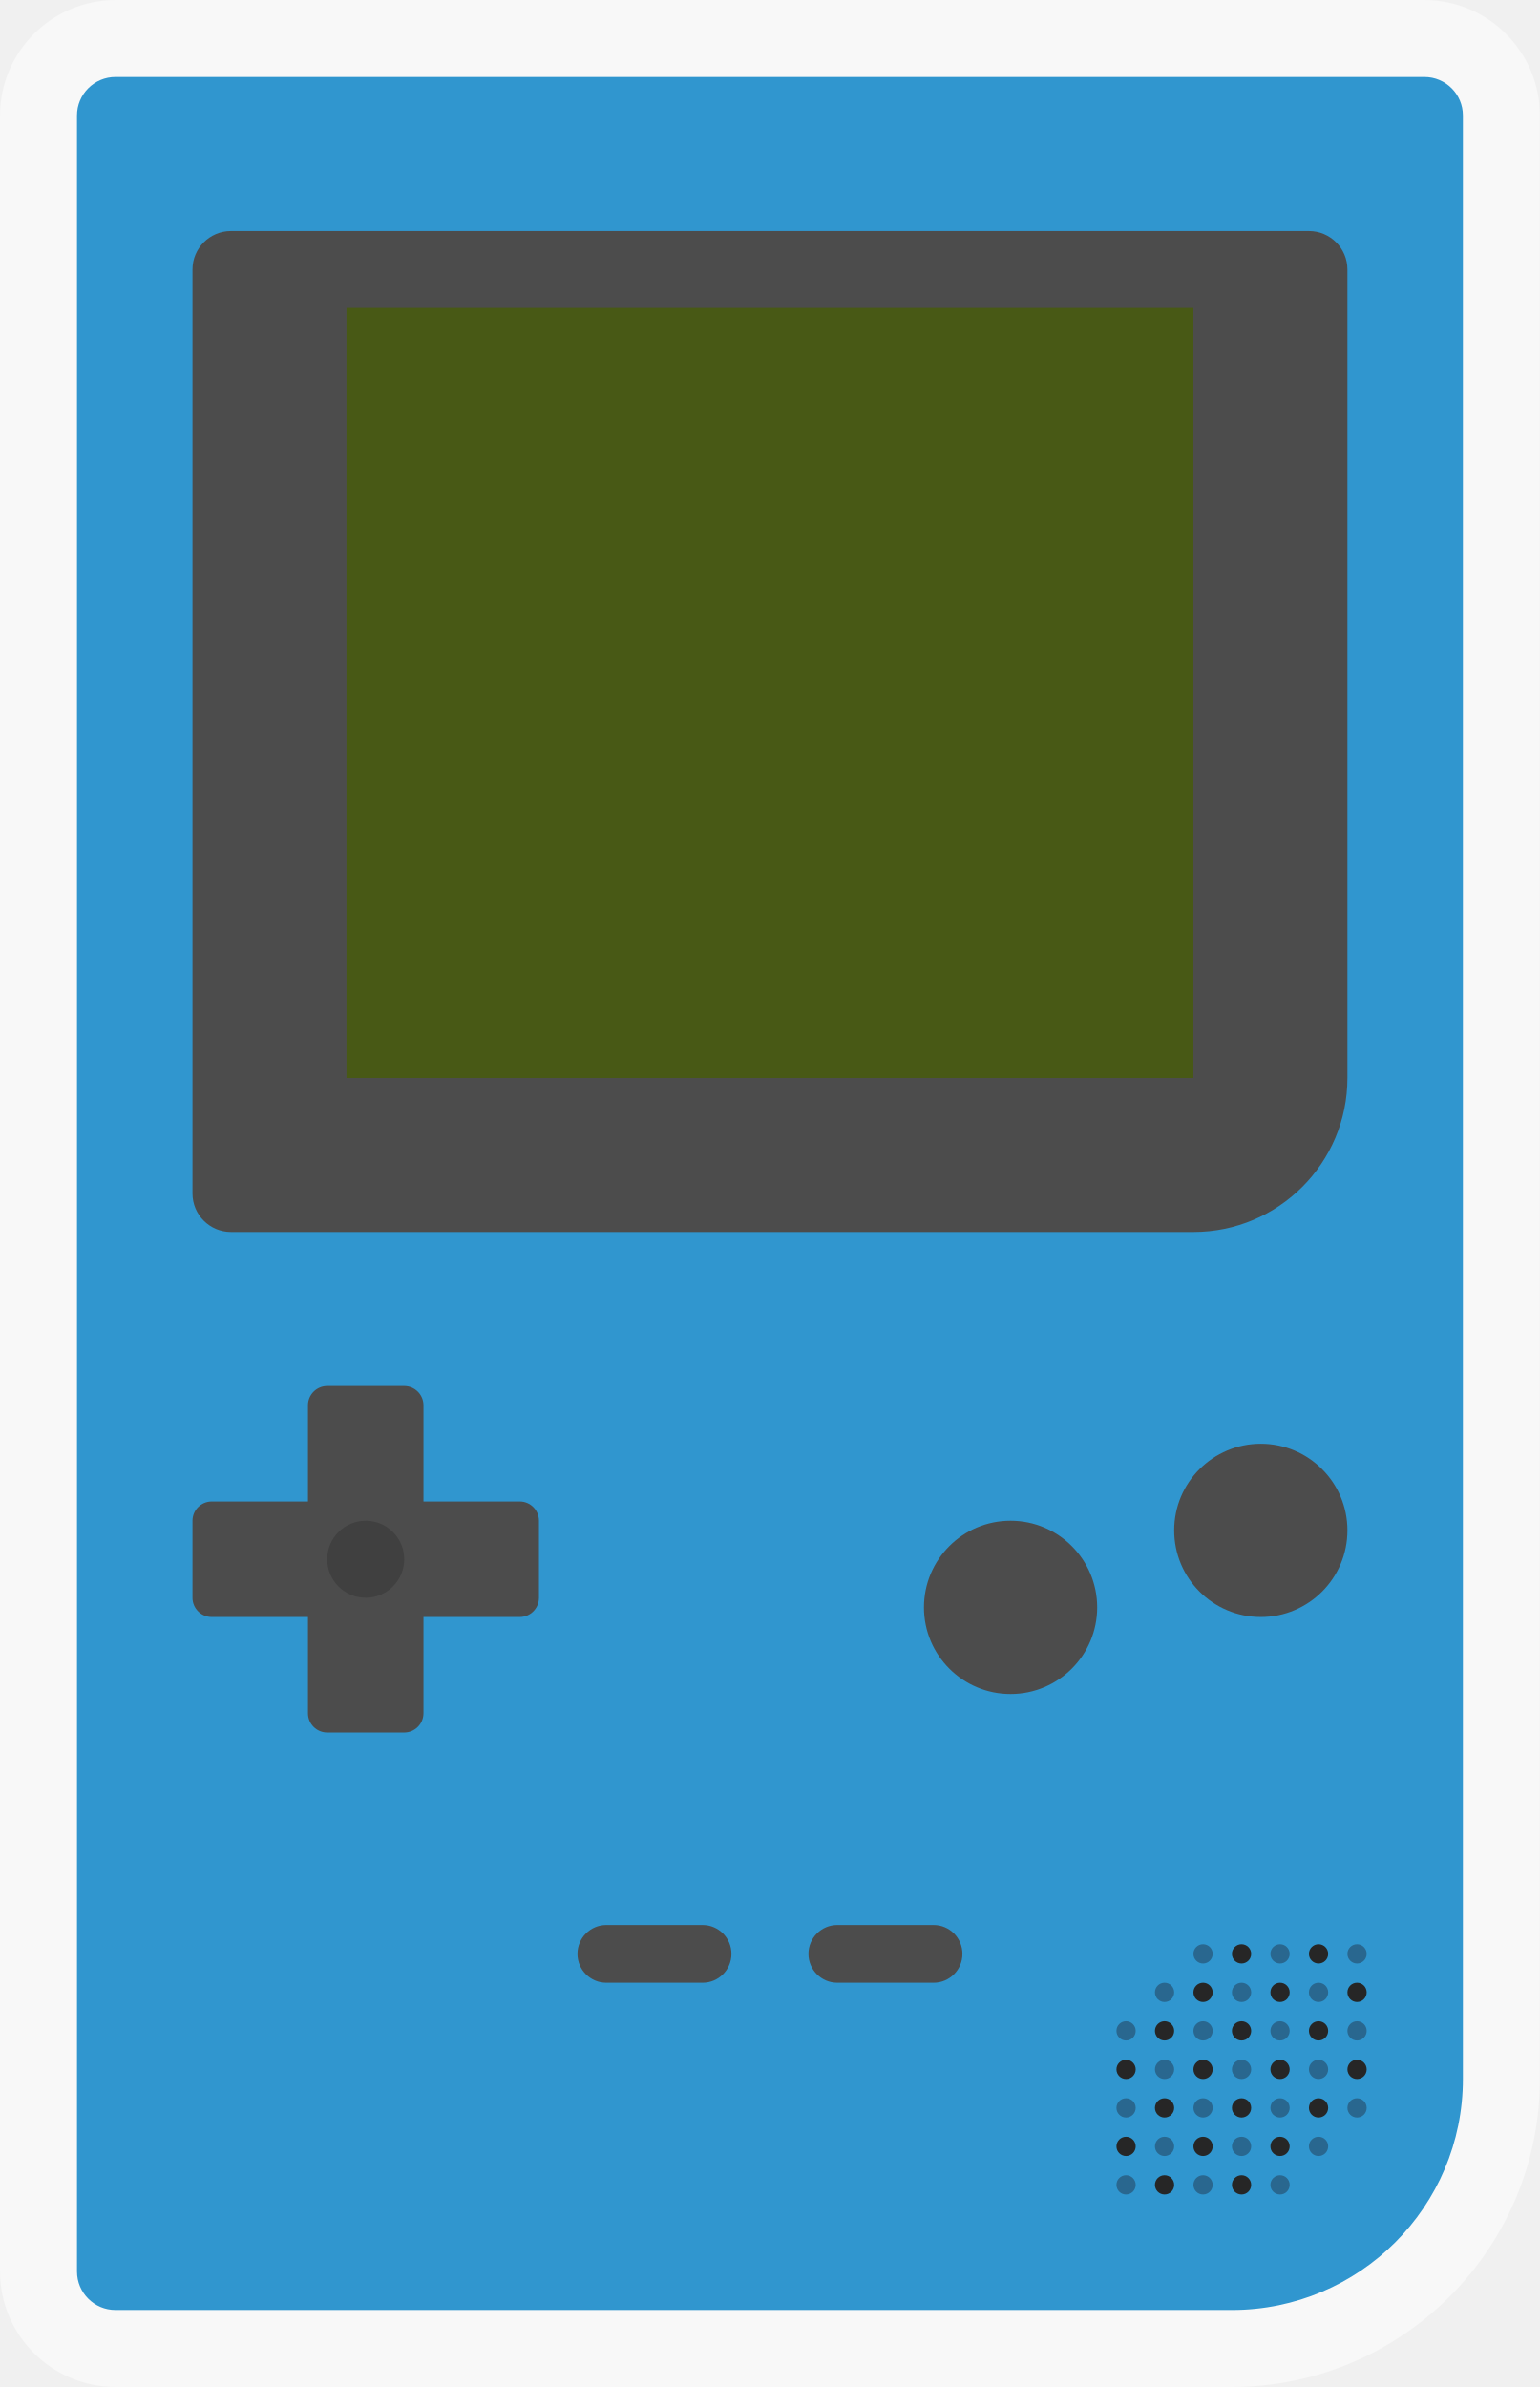
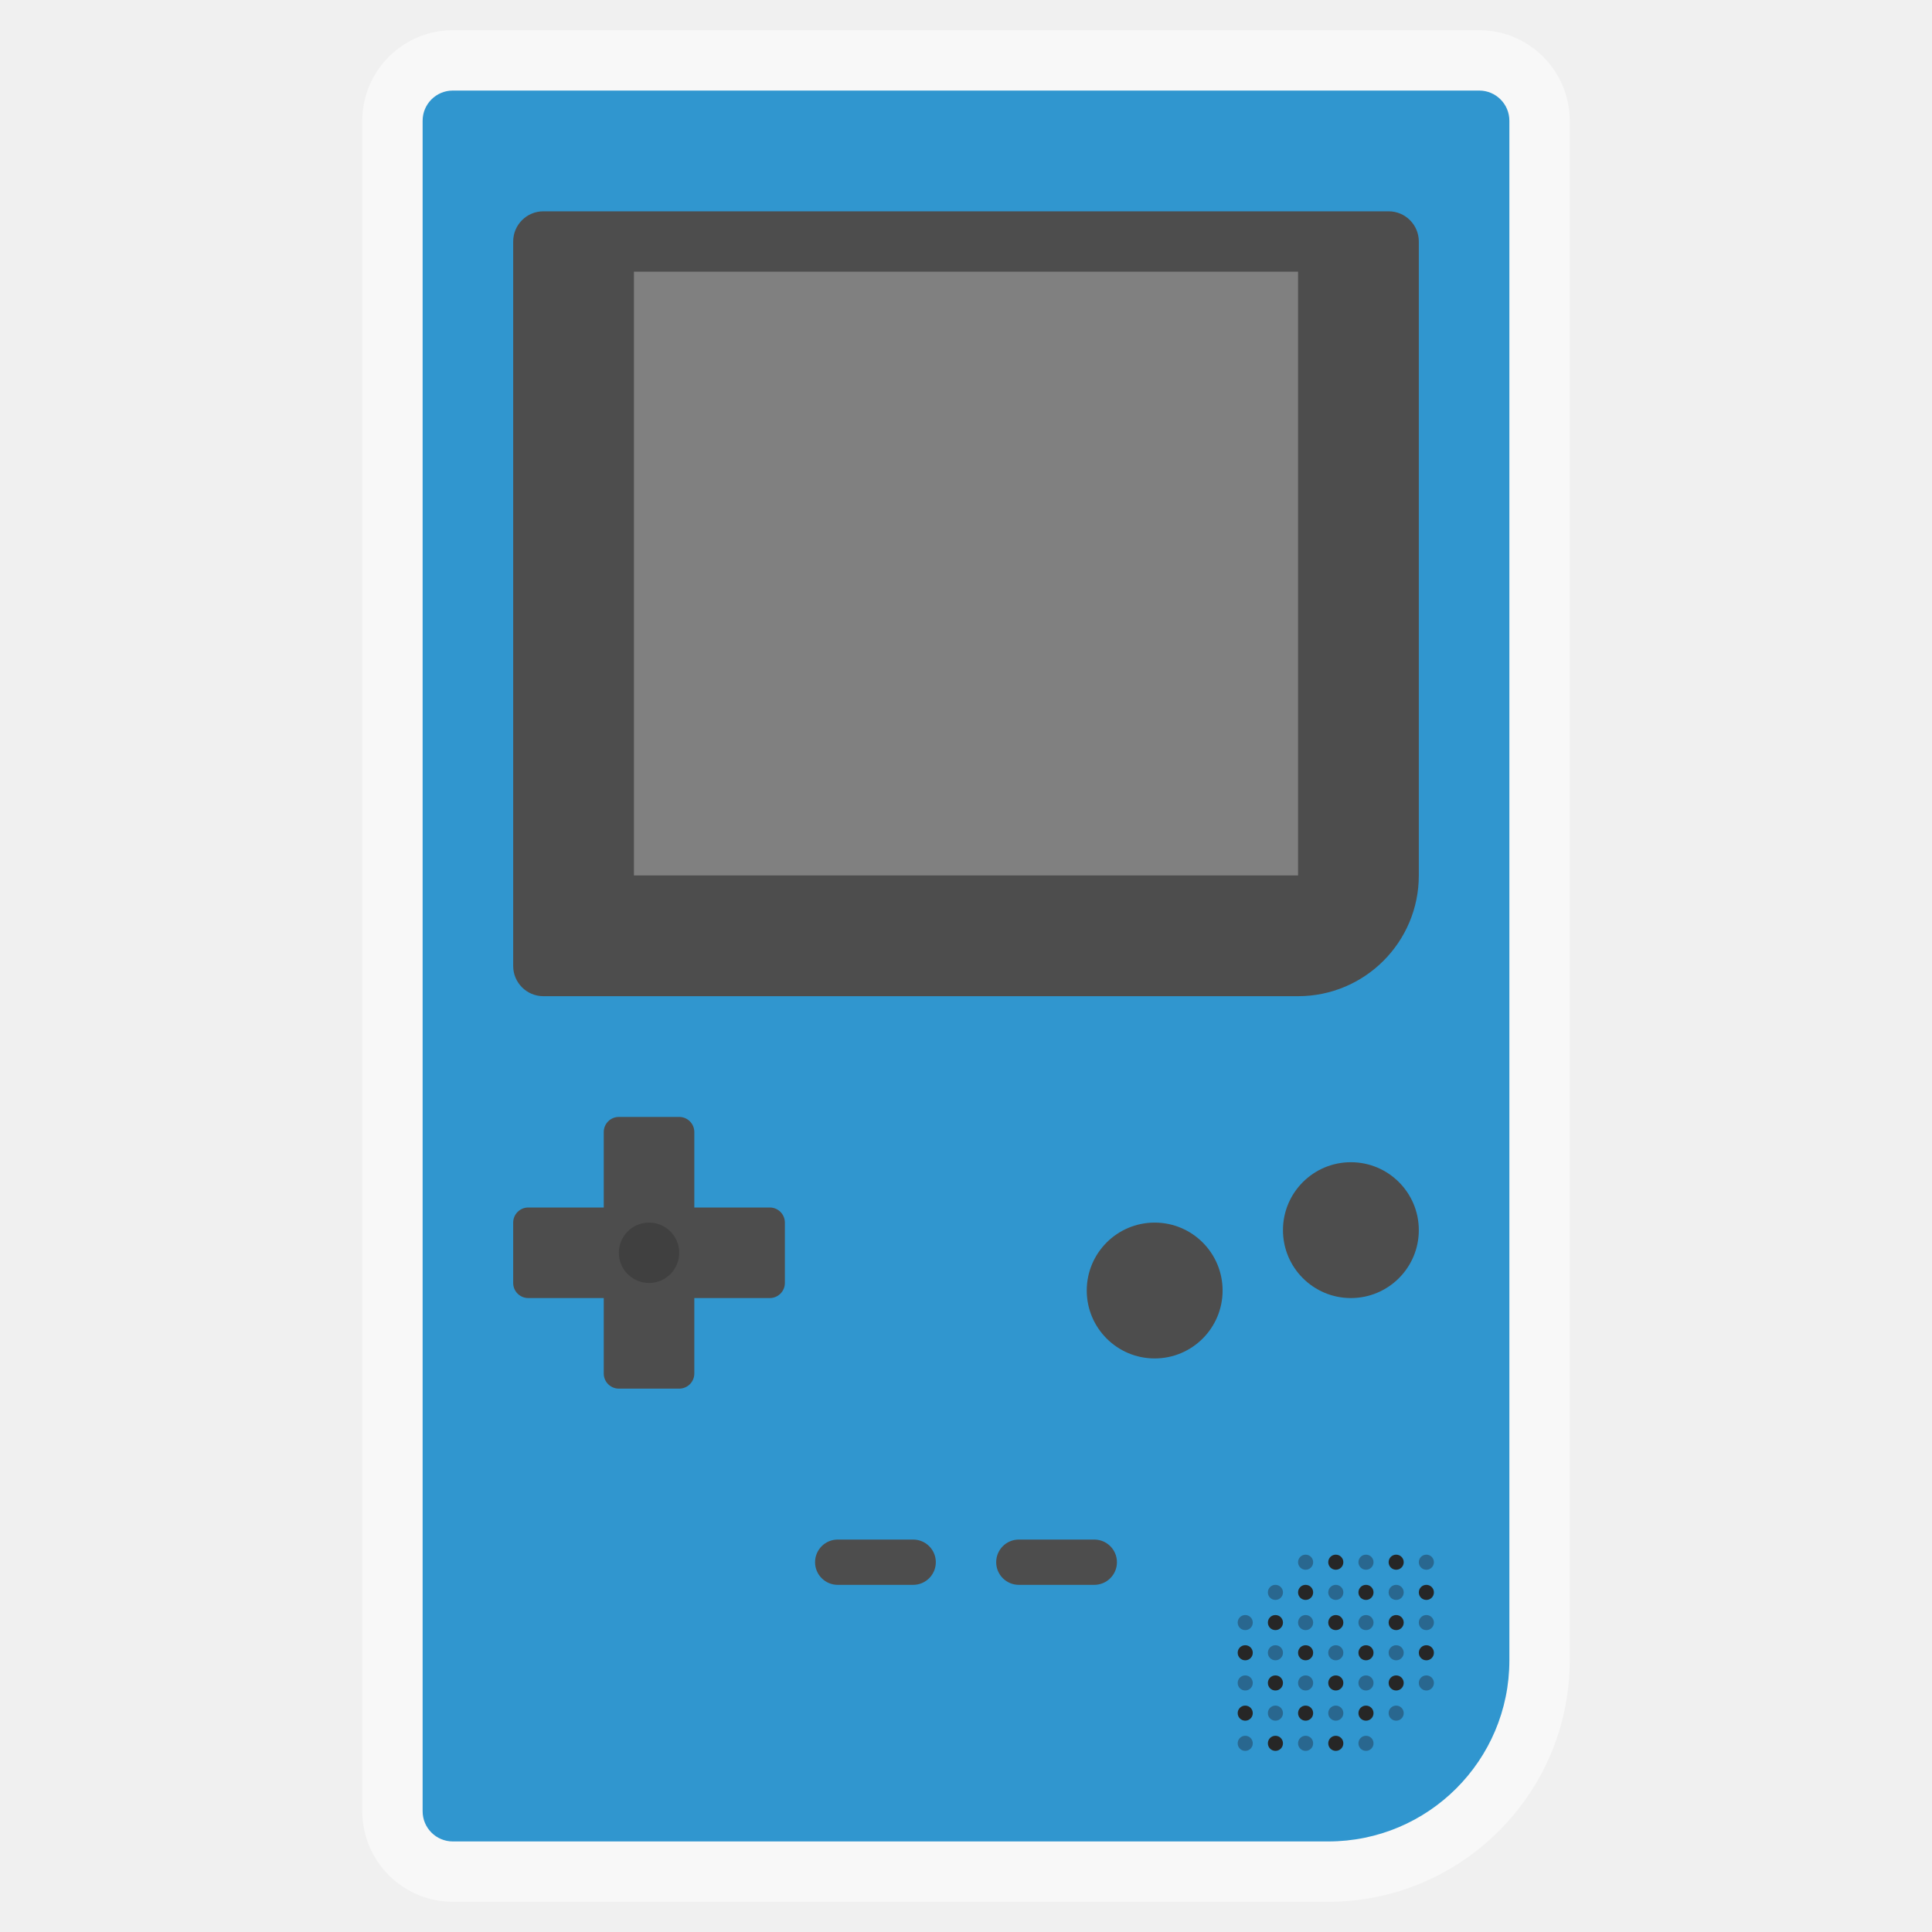
- <svg xmlns="http://www.w3.org/2000/svg" viewBox="0 0 213.333 330.667" height="330.667" width="213.333" xml:space="preserve" id="svg2" version="1.1">
-   <defs id="defs6">
-     <clipPath id="clipPath18" clipPathUnits="userSpaceOnUse">
-       <path id="path16" d="M 0,256 H 256 V 0 H 0 Z" />
-     </clipPath>
-     <clipPath id="clipPath26" clipPathUnits="userSpaceOnUse">
-       <path id="path24" d="M 48,252 H 208 V 4 H 48 Z" />
-     </clipPath>
-   </defs>
-   <g transform="matrix(1.333333,0,0,-1.333333,-64,336)" id="g10">
-     <g id="g12">
-       <g clip-path="url(#clipPath18)" id="g14">
-         <g id="g20">
-           <g id="g22" />
-           <g id="g34">
-             <g style="opacity:0.5" id="g32" clip-path="url(#clipPath26)">
-               <g id="g30" transform="translate(196,252)">
-                 <path id="path28" style="fill:#ffffff;fill-opacity:1;fill-rule:nonzero;stroke:none" d="m 0,0 h -136 c -6.617,0 -12,-5.383 -12,-12 v -224 c 0,-6.617 5.383,-12 12,-12 h 116 c 17.645,0 32,14.355 32,32 V -12 C 12,-5.383 6.617,0 0,0" />
-               </g>
-             </g>
-           </g>
-         </g>
-         <g transform="translate(176,12)" id="g36">
-           <path id="path38" style="fill:#3096cf;fill-opacity:1;fill-rule:nonzero;stroke:none" d="m 0,0 h -116 c -2.209,0 -4,1.791 -4,4 v 224 c 0,2.209 1.791,4 4,4 H 20 c 2.209,0 4,-1.791 4,-4 V 24 C 24,10.745 13.255,0 0,0" />
-         </g>
-         <g transform="translate(172,124)" id="g40">
-           <path id="path42" style="fill:#4c4c4c;fill-opacity:1;fill-rule:nonzero;stroke:none" d="m 0,0 h -100 c -2.209,0 -4,1.791 -4,4 v 96 c 0,2.209 1.791,4 4,4 H 12 c 2.209,0 4,-1.791 4,-4 V 16 C 16,7.164 8.837,0 0,0" />
-         </g>
-         <path id="path44" style="fill:#485915;fill-opacity:1;fill-rule:nonzero;stroke:none" d="M 172,140 H 84 v 80 h 88 z" />
-         <g transform="translate(121,46)" id="g46">
-           <path id="path48" style="fill:#4c4c4c;fill-opacity:1;fill-rule:nonzero;stroke:none" d="m 0,0 h -10 c -1.657,0 -3,1.343 -3,3 0,1.657 1.343,3 3,3 H 0 C 1.657,6 3,4.657 3,3 3,1.343 1.657,0 0,0" />
-         </g>
-         <g transform="translate(145,46)" id="g50">
-           <path id="path52" style="fill:#4c4c4c;fill-opacity:1;fill-rule:nonzero;stroke:none" d="m 0,0 h -10 c -1.657,0 -3,1.343 -3,3 0,1.657 1.343,3 3,3 H 0 C 1.657,6 3,4.657 3,3 3,1.343 1.657,0 0,0" />
-         </g>
-         <g transform="translate(162,85)" id="g54">
-           <path id="path56" style="fill:#4c4c4c;fill-opacity:1;fill-rule:nonzero;stroke:none" d="m 0,0 c 0,-4.971 -4.029,-9 -9,-9 -4.971,0 -9,4.029 -9,9 0,4.971 4.029,9 9,9 4.971,0 9,-4.029 9,-9" />
-         </g>
-         <g transform="translate(188,93)" id="g58">
-           <path id="path60" style="fill:#4c4c4c;fill-opacity:1;fill-rule:nonzero;stroke:none" d="m 0,0 c 0,-4.971 -4.029,-9 -9,-9 -4.971,0 -9,4.029 -9,9 0,4.971 4.029,9 9,9 4.971,0 9,-4.029 9,-9" />
-         </g>
-         <g transform="translate(172,49)" id="g62">
-           <path id="path64" style="fill:#29678f;fill-opacity:1;fill-rule:nonzero;stroke:none" d="M 0,0 C 0,-0.553 0.447,-1 1,-1 1.553,-1 2,-0.553 2,0 2,0.553 1.553,1 1,1 0.447,1 0,0.553 0,0" />
-         </g>
-         <g transform="translate(184,49)" id="g66">
-           <path id="path68" style="fill:#262626;fill-opacity:1;fill-rule:nonzero;stroke:none" d="M 0,0 C 0,-0.553 0.447,-1 1,-1 1.553,-1 2,-0.553 2,0 2,0.553 1.553,1 1,1 0.447,1 0,0.553 0,0" />
-         </g>
-         <g transform="translate(188,49)" id="g70">
-           <path id="path72" style="fill:#29678f;fill-opacity:1;fill-rule:nonzero;stroke:none" d="M 0,0 C 0,-0.553 0.447,-1 1,-1 1.553,-1 2,-0.553 2,0 2,0.553 1.553,1 1,1 0.447,1 0,0.553 0,0" />
-         </g>
-         <g transform="translate(180,49)" id="g74">
-           <path id="path76" style="fill:#29678f;fill-opacity:1;fill-rule:nonzero;stroke:none" d="M 0,0 C 0,-0.553 0.447,-1 1,-1 1.553,-1 2,-0.553 2,0 2,0.553 1.553,1 1,1 0.447,1 0,0.553 0,0" />
-         </g>
-         <g transform="translate(176,49)" id="g78">
-           <path id="path80" style="fill:#262626;fill-opacity:1;fill-rule:nonzero;stroke:none" d="M 0,0 C 0,-0.553 0.447,-1 1,-1 1.553,-1 2,-0.553 2,0 2,0.553 1.553,1 1,1 0.447,1 0,0.553 0,0" />
-         </g>
-         <g transform="translate(172,45)" id="g82">
-           <path id="path84" style="fill:#262626;fill-opacity:1;fill-rule:nonzero;stroke:none" d="M 0,0 C 0,-0.553 0.447,-1 1,-1 1.553,-1 2,-0.553 2,0 2,0.553 1.553,1 1,1 0.447,1 0,0.553 0,0" />
-         </g>
-         <g transform="translate(168,45)" id="g86">
-           <path id="path88" style="fill:#29678f;fill-opacity:1;fill-rule:nonzero;stroke:none" d="M 0,0 C 0,-0.553 0.447,-1 1,-1 1.553,-1 2,-0.553 2,0 2,0.553 1.553,1 1,1 0.447,1 0,0.553 0,0" />
-         </g>
-         <g transform="translate(184,45)" id="g90">
-           <path id="path92" style="fill:#29678f;fill-opacity:1;fill-rule:nonzero;stroke:none" d="M 0,0 C 0,-0.553 0.447,-1 1,-1 1.553,-1 2,-0.553 2,0 2,0.553 1.553,1 1,1 0.447,1 0,0.553 0,0" />
-         </g>
-         <g transform="translate(188,45)" id="g94">
-           <path id="path96" style="fill:#262626;fill-opacity:1;fill-rule:nonzero;stroke:none" d="M 0,0 C 0,-0.553 0.447,-1 1,-1 1.553,-1 2,-0.553 2,0 2,0.553 1.553,1 1,1 0.447,1 0,0.553 0,0" />
-         </g>
-         <g transform="translate(180,45)" id="g98">
-           <path id="path100" style="fill:#262626;fill-opacity:1;fill-rule:nonzero;stroke:none" d="M 0,0 C 0,-0.553 0.447,-1 1,-1 1.553,-1 2,-0.553 2,0 2,0.553 1.553,1 1,1 0.447,1 0,0.553 0,0" />
-         </g>
-         <g transform="translate(176,45)" id="g102">
-           <path id="path104" style="fill:#29678f;fill-opacity:1;fill-rule:nonzero;stroke:none" d="M 0,0 C 0,-0.553 0.447,-1 1,-1 1.553,-1 2,-0.553 2,0 2,0.553 1.553,1 1,1 0.447,1 0,0.553 0,0" />
-         </g>
-         <g transform="translate(172,41)" id="g106">
-           <path id="path108" style="fill:#29678f;fill-opacity:1;fill-rule:nonzero;stroke:none" d="M 0,0 C 0,-0.553 0.447,-1 1,-1 1.553,-1 2,-0.553 2,0 2,0.553 1.553,1 1,1 0.447,1 0,0.553 0,0" />
-         </g>
-         <g transform="translate(168,41)" id="g110">
-           <path id="path112" style="fill:#262626;fill-opacity:1;fill-rule:nonzero;stroke:none" d="M 0,0 C 0,-0.553 0.447,-1 1,-1 1.553,-1 2,-0.553 2,0 2,0.553 1.553,1 1,1 0.447,1 0,0.553 0,0" />
-         </g>
-         <g transform="translate(164,41)" id="g114">
-           <path id="path116" style="fill:#29678f;fill-opacity:1;fill-rule:nonzero;stroke:none" d="M 0,0 C 0,-0.553 0.447,-1 1,-1 1.553,-1 2,-0.553 2,0 2,0.553 1.553,1 1,1 0.447,1 0,0.553 0,0" />
-         </g>
-         <g transform="translate(184,41)" id="g118">
-           <path id="path120" style="fill:#262626;fill-opacity:1;fill-rule:nonzero;stroke:none" d="M 0,0 C 0,-0.553 0.447,-1 1,-1 1.553,-1 2,-0.553 2,0 2,0.553 1.553,1 1,1 0.447,1 0,0.553 0,0" />
-         </g>
-         <g transform="translate(188,41)" id="g122">
-           <path id="path124" style="fill:#29678f;fill-opacity:1;fill-rule:nonzero;stroke:none" d="M 0,0 C 0,-0.553 0.447,-1 1,-1 1.553,-1 2,-0.553 2,0 2,0.553 1.553,1 1,1 0.447,1 0,0.553 0,0" />
-         </g>
-         <g transform="translate(180,41)" id="g126">
-           <path id="path128" style="fill:#29678f;fill-opacity:1;fill-rule:nonzero;stroke:none" d="M 0,0 C 0,-0.553 0.447,-1 1,-1 1.553,-1 2,-0.553 2,0 2,0.553 1.553,1 1,1 0.447,1 0,0.553 0,0" />
-         </g>
-         <g transform="translate(176,41)" id="g130">
-           <path id="path132" style="fill:#262626;fill-opacity:1;fill-rule:nonzero;stroke:none" d="M 0,0 C 0,-0.553 0.447,-1 1,-1 1.553,-1 2,-0.553 2,0 2,0.553 1.553,1 1,1 0.447,1 0,0.553 0,0" />
-         </g>
-         <g transform="translate(172,37)" id="g134">
-           <path id="path136" style="fill:#262626;fill-opacity:1;fill-rule:nonzero;stroke:none" d="M 0,0 C 0,-0.553 0.447,-1 1,-1 1.553,-1 2,-0.553 2,0 2,0.553 1.553,1 1,1 0.447,1 0,0.553 0,0" />
-         </g>
-         <g transform="translate(168,37)" id="g138">
-           <path id="path140" style="fill:#29678f;fill-opacity:1;fill-rule:nonzero;stroke:none" d="M 0,0 C 0,-0.553 0.447,-1 1,-1 1.553,-1 2,-0.553 2,0 2,0.553 1.553,1 1,1 0.447,1 0,0.553 0,0" />
-         </g>
-         <g transform="translate(164,37)" id="g142">
-           <path id="path144" style="fill:#262626;fill-opacity:1;fill-rule:nonzero;stroke:none" d="M 0,0 C 0,-0.553 0.447,-1 1,-1 1.553,-1 2,-0.553 2,0 2,0.553 1.553,1 1,1 0.447,1 0,0.553 0,0" />
-         </g>
-         <g transform="translate(184,37)" id="g146">
-           <path id="path148" style="fill:#29678f;fill-opacity:1;fill-rule:nonzero;stroke:none" d="M 0,0 C 0,-0.553 0.447,-1 1,-1 1.553,-1 2,-0.553 2,0 2,0.553 1.553,1 1,1 0.447,1 0,0.553 0,0" />
-         </g>
-         <g transform="translate(188,37)" id="g150">
-           <path id="path152" style="fill:#262626;fill-opacity:1;fill-rule:nonzero;stroke:none" d="M 0,0 C 0,-0.553 0.447,-1 1,-1 1.553,-1 2,-0.553 2,0 2,0.553 1.553,1 1,1 0.447,1 0,0.553 0,0" />
-         </g>
-         <g transform="translate(180,37)" id="g154">
-           <path id="path156" style="fill:#262626;fill-opacity:1;fill-rule:nonzero;stroke:none" d="M 0,0 C 0,-0.553 0.447,-1 1,-1 1.553,-1 2,-0.553 2,0 2,0.553 1.553,1 1,1 0.447,1 0,0.553 0,0" />
-         </g>
-         <g transform="translate(176,37)" id="g158">
-           <path id="path160" style="fill:#29678f;fill-opacity:1;fill-rule:nonzero;stroke:none" d="M 0,0 C 0,-0.553 0.447,-1 1,-1 1.553,-1 2,-0.553 2,0 2,0.553 1.553,1 1,1 0.447,1 0,0.553 0,0" />
-         </g>
-         <g transform="translate(172,33)" id="g162">
-           <path id="path164" style="fill:#29678f;fill-opacity:1;fill-rule:nonzero;stroke:none" d="M 0,0 C 0,-0.553 0.447,-1 1,-1 1.553,-1 2,-0.553 2,0 2,0.553 1.553,1 1,1 0.447,1 0,0.553 0,0" />
-         </g>
-         <g transform="translate(168,33)" id="g166">
-           <path id="path168" style="fill:#262626;fill-opacity:1;fill-rule:nonzero;stroke:none" d="M 0,0 C 0,-0.553 0.447,-1 1,-1 1.553,-1 2,-0.553 2,0 2,0.553 1.553,1 1,1 0.447,1 0,0.553 0,0" />
-         </g>
-         <g transform="translate(164,33)" id="g170">
-           <path id="path172" style="fill:#29678f;fill-opacity:1;fill-rule:nonzero;stroke:none" d="M 0,0 C 0,-0.553 0.447,-1 1,-1 1.553,-1 2,-0.553 2,0 2,0.553 1.553,1 1,1 0.447,1 0,0.553 0,0" />
-         </g>
-         <g transform="translate(184,33)" id="g174">
-           <path id="path176" style="fill:#262626;fill-opacity:1;fill-rule:nonzero;stroke:none" d="M 0,0 C 0,-0.553 0.447,-1 1,-1 1.553,-1 2,-0.553 2,0 2,0.553 1.553,1 1,1 0.447,1 0,0.553 0,0" />
-         </g>
-         <g transform="translate(188,33)" id="g178">
-           <path id="path180" style="fill:#29678f;fill-opacity:1;fill-rule:nonzero;stroke:none" d="M 0,0 C 0,-0.553 0.447,-1 1,-1 1.553,-1 2,-0.553 2,0 2,0.553 1.553,1 1,1 0.447,1 0,0.553 0,0" />
-         </g>
-         <g transform="translate(180,33)" id="g182">
-           <path id="path184" style="fill:#29678f;fill-opacity:1;fill-rule:nonzero;stroke:none" d="M 0,0 C 0,-0.553 0.447,-1 1,-1 1.553,-1 2,-0.553 2,0 2,0.553 1.553,1 1,1 0.447,1 0,0.553 0,0" />
-         </g>
-         <g transform="translate(176,33)" id="g186">
-           <path id="path188" style="fill:#262626;fill-opacity:1;fill-rule:nonzero;stroke:none" d="M 0,0 C 0,-0.553 0.447,-1 1,-1 1.553,-1 2,-0.553 2,0 2,0.553 1.553,1 1,1 0.447,1 0,0.553 0,0" />
-         </g>
-         <g transform="translate(172,29)" id="g190">
-           <path id="path192" style="fill:#262626;fill-opacity:1;fill-rule:nonzero;stroke:none" d="M 0,0 C 0,-0.553 0.447,-1 1,-1 1.553,-1 2,-0.553 2,0 2,0.553 1.553,1 1,1 0.447,1 0,0.553 0,0" />
-         </g>
-         <g transform="translate(168,29)" id="g194">
-           <path id="path196" style="fill:#29678f;fill-opacity:1;fill-rule:nonzero;stroke:none" d="M 0,0 C 0,-0.553 0.447,-1 1,-1 1.553,-1 2,-0.553 2,0 2,0.553 1.553,1 1,1 0.447,1 0,0.553 0,0" />
-         </g>
-         <g transform="translate(164,29)" id="g198">
-           <path id="path200" style="fill:#262626;fill-opacity:1;fill-rule:nonzero;stroke:none" d="M 0,0 C 0,-0.553 0.447,-1 1,-1 1.553,-1 2,-0.553 2,0 2,0.553 1.553,1 1,1 0.447,1 0,0.553 0,0" />
-         </g>
-         <g transform="translate(184,29)" id="g202">
-           <path id="path204" style="fill:#29678f;fill-opacity:1;fill-rule:nonzero;stroke:none" d="M 0,0 C 0,-0.553 0.447,-1 1,-1 1.553,-1 2,-0.553 2,0 2,0.553 1.553,1 1,1 0.447,1 0,0.553 0,0" />
-         </g>
-         <g transform="translate(180,29)" id="g206">
-           <path id="path208" style="fill:#262626;fill-opacity:1;fill-rule:nonzero;stroke:none" d="M 0,0 C 0,-0.553 0.447,-1 1,-1 1.553,-1 2,-0.553 2,0 2,0.553 1.553,1 1,1 0.447,1 0,0.553 0,0" />
-         </g>
-         <g transform="translate(176,29)" id="g210">
-           <path id="path212" style="fill:#29678f;fill-opacity:1;fill-rule:nonzero;stroke:none" d="M 0,0 C 0,-0.553 0.447,-1 1,-1 1.553,-1 2,-0.553 2,0 2,0.553 1.553,1 1,1 0.447,1 0,0.553 0,0" />
-         </g>
-         <g transform="translate(172,25)" id="g214">
-           <path id="path216" style="fill:#29678f;fill-opacity:1;fill-rule:nonzero;stroke:none" d="M 0,0 C 0,-0.553 0.447,-1 1,-1 1.553,-1 2,-0.553 2,0 2,0.553 1.553,1 1,1 0.447,1 0,0.553 0,0" />
-         </g>
-         <g transform="translate(168,25)" id="g218">
-           <path id="path220" style="fill:#262626;fill-opacity:1;fill-rule:nonzero;stroke:none" d="M 0,0 C 0,-0.553 0.447,-1 1,-1 1.553,-1 2,-0.553 2,0 2,0.553 1.553,1 1,1 0.447,1 0,0.553 0,0" />
-         </g>
-         <g transform="translate(164,25)" id="g222">
-           <path id="path224" style="fill:#29678f;fill-opacity:1;fill-rule:nonzero;stroke:none" d="M 0,0 C 0,-0.553 0.447,-1 1,-1 1.553,-1 2,-0.553 2,0 2,0.553 1.553,1 1,1 0.447,1 0,0.553 0,0" />
-         </g>
-         <g transform="translate(180,25)" id="g226">
-           <path id="path228" style="fill:#29678f;fill-opacity:1;fill-rule:nonzero;stroke:none" d="M 0,0 C 0,-0.553 0.447,-1 1,-1 1.553,-1 2,-0.553 2,0 2,0.553 1.553,1 1,1 0.447,1 0,0.553 0,0" />
-         </g>
-         <g transform="translate(176,25)" id="g230">
-           <path id="path232" style="fill:#262626;fill-opacity:1;fill-rule:nonzero;stroke:none" d="M 0,0 C 0,-0.553 0.447,-1 1,-1 1.553,-1 2,-0.553 2,0 2,0.553 1.553,1 1,1 0.447,1 0,0.553 0,0" />
-         </g>
-         <g transform="translate(102,96)" id="g234">
-           <path id="path236" style="fill:#4c4c4c;fill-opacity:1;fill-rule:nonzero;stroke:none" d="m 0,0 h -10 v 10 c 0,1.104 -0.896,2 -2,2 h -8 c -1.104,0 -2,-0.896 -2,-2 V 0 h -10 c -1.104,0 -2,-0.896 -2,-2 v -8 c 0,-1.104 0.896,-2 2,-2 h 10 v -10 c 0,-1.104 0.896,-2 2,-2 h 8 c 1.104,0 2,0.896 2,2 v 10 H 0 c 1.104,0 2,0.896 2,2 v 8 C 2,-0.896 1.104,0 0,0" />
-         </g>
-         <g transform="translate(90,90)" id="g238">
-           <path id="path240" style="fill:#404040;fill-opacity:1;fill-rule:nonzero;stroke:none" d="m 0,0 c 0,-2.209 -1.791,-4 -4,-4 -2.209,0 -4,1.791 -4,4 0,2.209 1.791,4 4,4 2.209,0 4,-1.791 4,-4" />
-         </g>
-       </g>
-     </g>
-   </g>
+ <svg xmlns="http://www.w3.org/2000/svg" version="1.1" id="Layer_1" x="0px" y="0px" viewBox="0 0 256 256" style="enable-background:new 0 0 256 256;" xml:space="preserve">
+   <path style="opacity:0.5;fill:#FFFFFF;" d="M196,4H60c-6.617,0-12,5.383-12,12v224c0,6.617,5.383,12,12,12h116  c17.645,0,32-14.355,32-32V16C208,9.383,202.617,4,196,4L196,4z" />
+   <path style="fill:#3096CF;" d="M176,244H60c-2.209,0-4-1.791-4-4V16c0-2.209,1.791-4,4-4h136c2.209,0,4,1.791,4,4v204  C200,233.255,189.255,244,176,244z" />
+   <path style="fill:#4D4D4D;" d="M172,132H72c-2.209,0-4-1.791-4-4V32c0-2.209,1.791-4,4-4h112c2.209,0,4,1.791,4,4v84  C188,124.837,180.837,132,172,132z" />
+   <rect x="84" y="36" style="fill:#808080;" width="88" height="80" />
+   <path style="fill:#4D4D4D;" d="M121,210h-10c-1.657,0-3-1.343-3-3l0,0c0-1.657,1.343-3,3-3h10c1.657,0,3,1.343,3,3l0,0  C124,208.657,122.657,210,121,210z" />
+   <path style="fill:#4D4D4D;" d="M145,210h-10c-1.657,0-3-1.343-3-3l0,0c0-1.657,1.343-3,3-3h10c1.657,0,3,1.343,3,3l0,0  C148,208.657,146.657,210,145,210z" />
+   <circle style="fill:#4D4D4D;" cx="153" cy="171" r="9" />
+   <circle style="fill:#4D4D4D;" cx="179" cy="163" r="9" />
+   <circle style="fill:#29678F;" cx="173" cy="207" r="1" />
+   <circle style="fill:#262626;" cx="185" cy="207" r="1" />
+   <circle style="fill:#29678F;" cx="189" cy="207" r="1" />
+   <circle style="fill:#29678F;" cx="181" cy="207" r="1" />
+   <circle style="fill:#262626;" cx="177" cy="207" r="1" />
+   <circle style="fill:#262626;" cx="173" cy="211" r="1" />
+   <circle style="fill:#29678F;" cx="169" cy="211" r="1" />
+   <circle style="fill:#29678F;" cx="185" cy="211" r="1" />
+   <circle style="fill:#262626;" cx="189" cy="211" r="1" />
+   <circle style="fill:#262626;" cx="181" cy="211" r="1" />
+   <circle style="fill:#29678F;" cx="177" cy="211" r="1" />
+   <circle style="fill:#29678F;" cx="173" cy="215" r="1" />
+   <circle style="fill:#262626;" cx="169" cy="215" r="1" />
+   <circle style="fill:#29678F;" cx="165" cy="215" r="1" />
+   <circle style="fill:#262626;" cx="185" cy="215" r="1" />
+   <circle style="fill:#29678F;" cx="189" cy="215" r="1" />
+   <circle style="fill:#29678F;" cx="181" cy="215" r="1" />
+   <circle style="fill:#262626;" cx="177" cy="215" r="1" />
+   <circle style="fill:#262626;" cx="173" cy="219" r="1" />
+   <circle style="fill:#29678F;" cx="169" cy="219" r="1" />
+   <circle style="fill:#262626;" cx="165" cy="219" r="1" />
+   <circle style="fill:#29678F;" cx="185" cy="219" r="1" />
+   <circle style="fill:#262626;" cx="189" cy="219" r="1" />
+   <circle style="fill:#262626;" cx="181" cy="219" r="1" />
+   <circle style="fill:#29678F;" cx="177" cy="219" r="1" />
+   <circle style="fill:#29678F;" cx="173" cy="223" r="1" />
+   <circle style="fill:#262626;" cx="169" cy="223" r="1" />
+   <circle style="fill:#29678F;" cx="165" cy="223" r="1" />
+   <circle style="fill:#262626;" cx="185" cy="223" r="1" />
+   <circle style="fill:#29678F;" cx="189" cy="223" r="1" />
+   <circle style="fill:#29678F;" cx="181" cy="223" r="1" />
+   <circle style="fill:#262626;" cx="177" cy="223" r="1" />
+   <circle style="fill:#262626;" cx="173" cy="227" r="1" />
+   <circle style="fill:#29678F;" cx="169" cy="227" r="1" />
+   <circle style="fill:#262626;" cx="165" cy="227" r="1" />
+   <circle style="fill:#29678F;" cx="185" cy="227" r="1" />
+   <circle style="fill:#262626;" cx="181" cy="227" r="1" />
+   <circle style="fill:#29678F;" cx="177" cy="227" r="1" />
+   <circle style="fill:#29678F;" cx="173" cy="231" r="1" />
+   <circle style="fill:#262626;" cx="169" cy="231" r="1" />
+   <circle style="fill:#29678F;" cx="165" cy="231" r="1" />
+   <circle style="fill:#29678F;" cx="181" cy="231" r="1" />
+   <circle style="fill:#262626;" cx="177" cy="231" r="1" />
+   <path style="fill:#4D4D4D;" d="M102,160H92v-10c0-1.105-0.895-2-2-2h-8c-1.105,0-2,0.895-2,2v10H70c-1.105,0-2,0.895-2,2v8  c0,1.105,0.895,2,2,2h10v10c0,1.105,0.895,2,2,2h8c1.105,0,2-0.895,2-2v-10h10c1.105,0,2-0.895,2-2v-8  C104,160.895,103.105,160,102,160z" />
+   <circle style="fill:#404040;" cx="86" cy="166" r="4" />
</svg>
